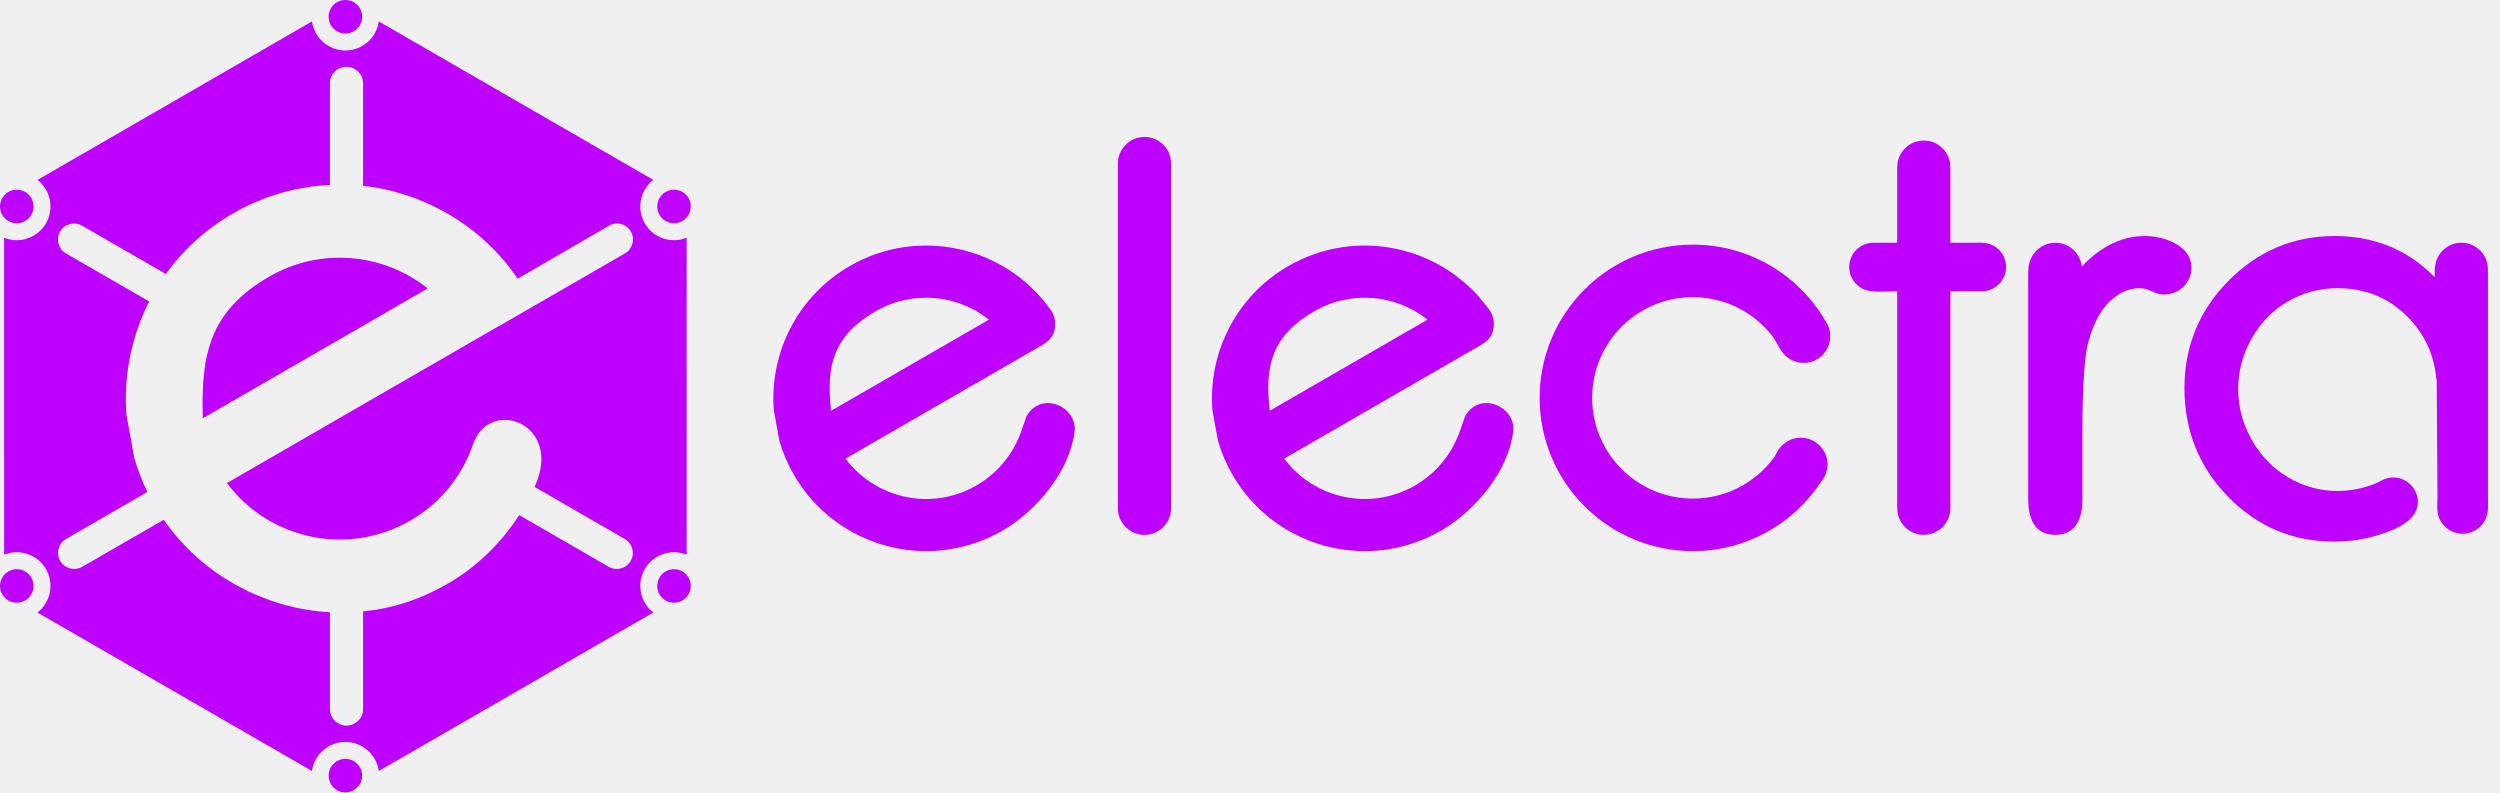
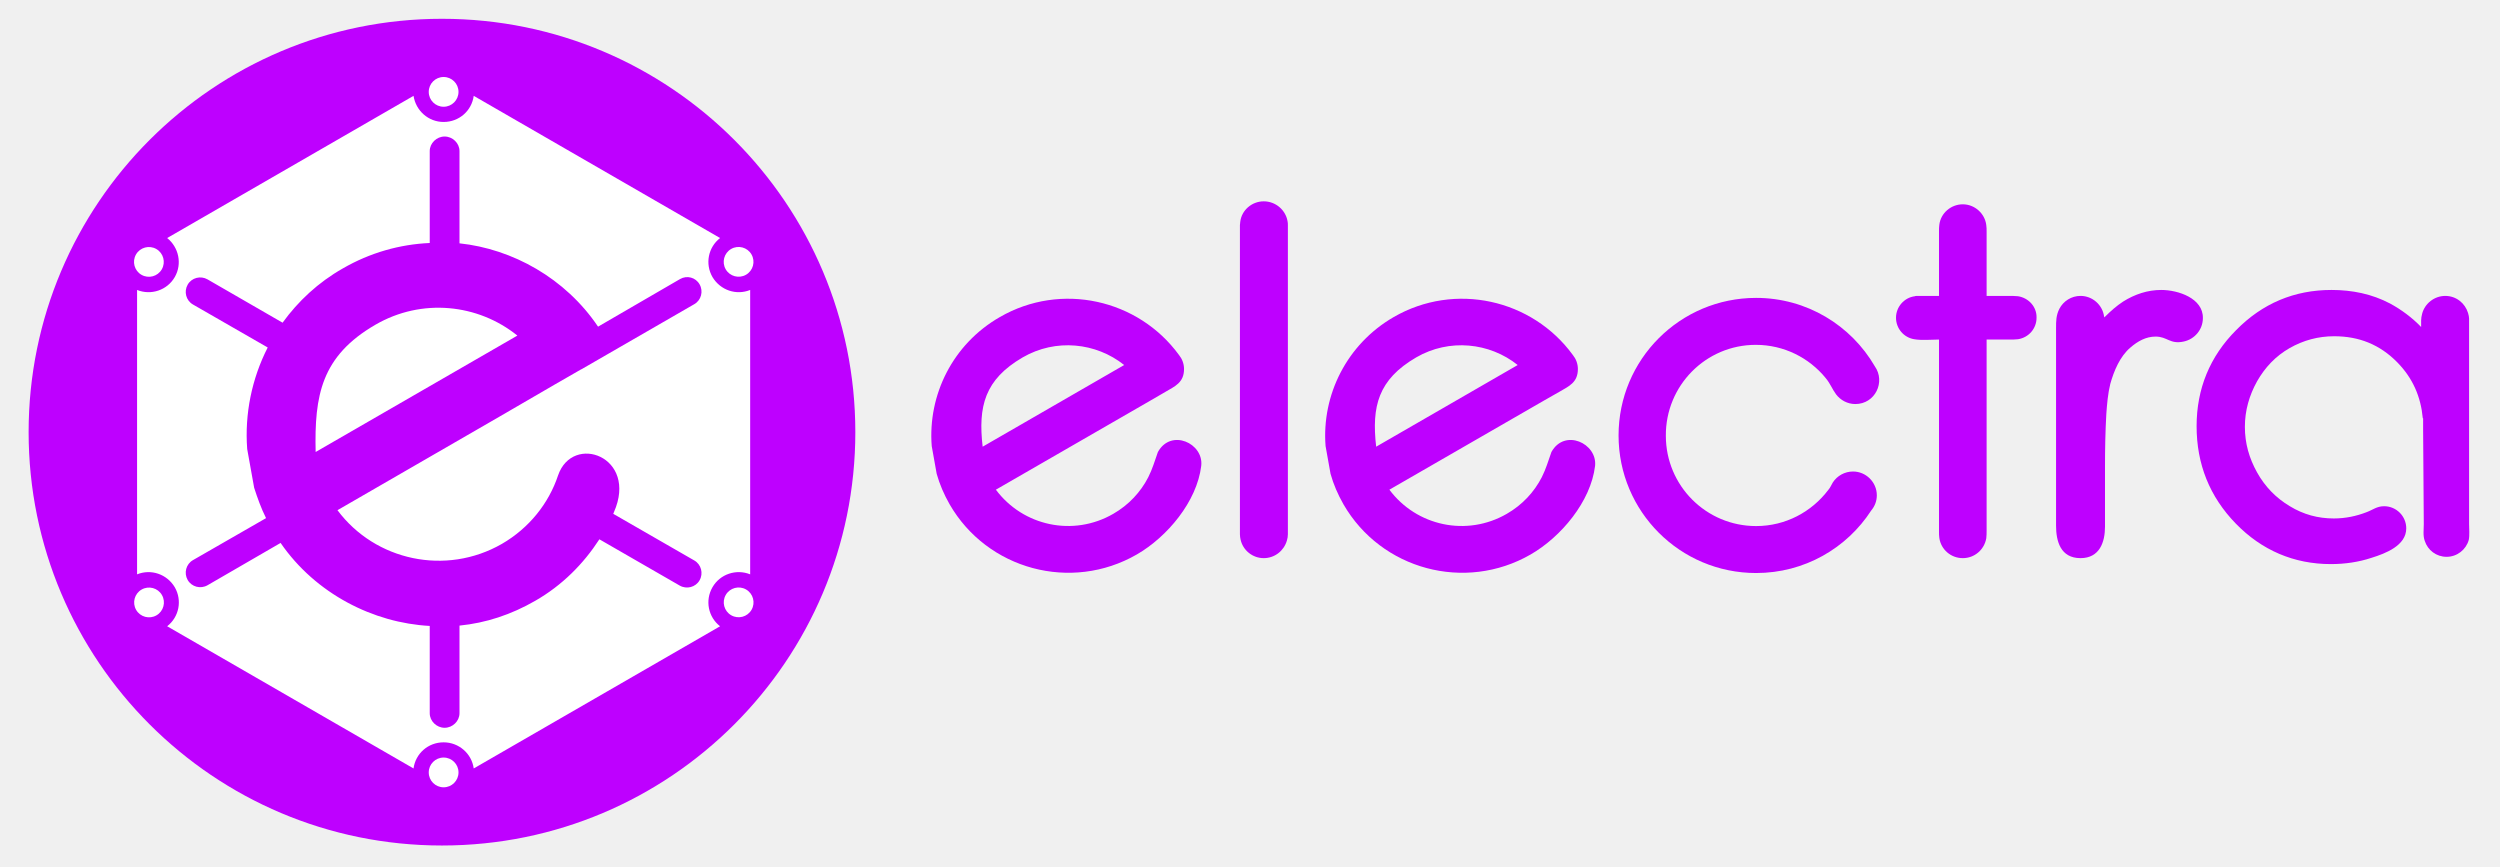
- <svg xmlns="http://www.w3.org/2000/svg" width="100%" height="100%" viewBox="0 0 2826 896" version="1.1" xml:space="preserve" style="fill-rule:evenodd;clip-rule:evenodd;stroke-linejoin:round;stroke-miterlimit:1.414;">
-   <rect id="ArtBoard1" x="0" y="0" width="2825.59" height="895.738" style="fill:none;" />
-   <clipPath id="_clip1">
-     <rect id="ArtBoard11" x="0" y="0" width="2825.59" height="895.738" />
-   </clipPath>
-   <g clip-path="url(#_clip1)">
-     <g id="Layer-1">
-       <circle cx="390.425" cy="876.784" r="18.954" style="fill:#be00ff;" />
-       <path d="M9.48,249.83c9.067,5.234 20.658,2.13 25.888,-6.933c5.233,-9.071 2.125,-20.658 -6.938,-25.892c-9.062,-5.237 -20.654,-2.129 -25.887,6.938c-5.234,9.062 -2.13,20.654 6.937,25.887" style="fill:#be00ff;fill-rule:nonzero;" />
-       <path d="M9.48,645.94c-9.067,5.234 -12.171,16.821 -6.937,25.888c5.233,9.067 16.825,12.171 25.887,6.942c9.063,-5.238 12.171,-16.83 6.938,-25.888c-5.23,-9.075 -16.821,-12.175 -25.888,-6.942" style="fill:#be00ff;fill-rule:nonzero;" />
-       <path d="M771.37,249.83c9.07,-5.233 12.175,-16.825 6.937,-25.887c-5.229,-9.067 -16.821,-12.175 -25.892,-6.938c-9.062,5.234 -12.17,16.821 -6.937,25.892c5.242,9.063 16.829,12.167 25.892,6.933" style="fill:#be00ff;fill-rule:nonzero;" />
-       <path d="M390.425,37.904c10.466,0 18.954,-8.483 18.954,-18.954c0,-10.467 -8.488,-18.95 -18.954,-18.95c-10.471,0 -18.955,8.483 -18.955,18.95c0,10.471 8.484,18.954 18.955,18.954" style="fill:#be00ff;fill-rule:nonzero;" />
-       <path d="M463.7,588.535c34.7,-20.033 59,-51.146 71.033,-86.296c18.462,-53.921 101.354,-23.825 70.383,46.263c-0.271,0.629 -0.554,1.262 -0.841,1.879l101.987,58.887c8.654,4.992 11.646,16.159 6.65,24.804c-4.996,8.646 -16.158,11.642 -24.812,6.642l-101.23,-58.437c-20.12,31.037 -46.77,57.92 -81.008,77.691c-30.567,17.646 -62.117,27.859 -95.45,31.205l0,110.887c0,9.996 -8.762,18.158 -18.75,18.158c-9.987,0 -18.75,-8.162 -18.75,-18.158l0,-109.967c-70.833,-3.646 -143.904,-40.575 -187.771,-104.533l-92.233,53.154c-8.65,4.996 -19.896,2.004 -24.883,-6.642c-4.996,-8.645 -2.046,-19.812 6.604,-24.804l91.941,-53.1c-6.104,-12.558 -11.041,-25.437 -14.816,-38.487l-8.817,-48.8c-3.342,-44.338 5.688,-88.729 25.696,-128.084l-94.046,-54.291c-8.65,-4.996 -11.637,-16.154 -6.642,-24.804c4.992,-8.655 16.155,-11.638 24.805,-6.65l94.737,54.695c19.446,-27.175 45.188,-50.733 76.008,-68.529c34.496,-19.921 71.917,-30.371 109.417,-32.15l0,-115.396c0,-9.983 8.763,-18.154 18.75,-18.154c9.988,0 18.75,8.171 18.75,18.154l0,116.396c66.667,7.113 133.467,43.879 174.738,104.95l103.408,-59.966c8.65,-4.988 19.587,-2.005 24.583,6.65c4.992,8.65 1.888,19.808 -6.762,24.804l-140.821,81.266c-0.596,0.35 -1.233,0.65 -1.854,0.921l-33.225,19.175l-69.784,40.284l-204.166,117.879c47.625,63.796 136.516,83.291 207.171,42.504m265.191,54.767c9.634,-16.688 29.971,-23.33 47.325,-16.275l-0.025,-358.275c-17.35,7.041 -37.679,0.4 -47.3,-16.275c-9.633,-16.684 -5.216,-37.625 9.571,-49.121l-310.287,-179.125c-2.571,18.554 -18.492,32.833 -37.75,32.833c-19.263,0 -35.188,-14.292 -37.75,-32.854l-310.267,179.162c14.775,11.5 19.179,32.43 9.558,49.105c-9.633,16.683 -29.979,23.325 -47.329,16.262l0.021,358.283c17.35,-7.045 37.675,-0.4 47.308,16.28c9.629,16.679 5.213,37.616 -9.579,49.116l310.288,179.117c2.558,-18.571 18.479,-32.862 37.75,-32.862c19.279,0 35.208,14.316 37.758,32.895l310.258,-179.166c-14.771,-11.505 -19.179,-32.434 -9.55,-49.1" style="fill:#be00ff;fill-rule:nonzero;" />
-       <path d="M771.37,645.94c-9.063,-5.233 -20.65,-2.133 -25.892,6.942c-5.233,9.058 -2.125,20.65 6.937,25.888c9.071,5.229 20.663,2.125 25.892,-6.942c5.238,-9.067 2.133,-20.654 -6.937,-25.888" style="fill:#be00ff;fill-rule:nonzero;" />
-       <path d="M304.414,312.648c-68.513,39.562 -77.138,89.179 -75.225,160.233l254.266,-146.804c-49.72,-39.667 -120.62,-47.154 -179.041,-13.429" style="fill:#be00ff;fill-rule:nonzero;" />
-       <path d="M1913.63,335.906c35.488,0 67.171,16.238 88.054,41.688c6.18,7.533 8.292,14.304 13.142,20.683c5.521,7.246 14.229,11.95 23.988,11.95c24.908,0 38.45,-28.117 24.545,-47.592c-30.025,-51.487 -85.829,-86.1 -149.729,-86.1c-95.671,0 -173.216,77.555 -173.216,173.221c0,95.663 77.545,173.217 173.216,173.217c60.754,0 114.2,-31.292 145.121,-78.638c4.404,-5.25 7.058,-12.004 7.058,-19.362c0,-16.608 -13.591,-30.204 -30.208,-30.204c-10.533,0 -19.846,5.462 -25.258,13.683c-2.225,3.388 -3.092,6.217 -5.704,9.696c-20.775,27.6 -53.8,45.45 -91.009,45.45c-62.875,0 -113.846,-50.971 -113.846,-113.842c0,-62.879 50.971,-113.85 113.846,-113.85" style="fill:#be00ff;fill-rule:nonzero;" />
-       <path d="M2424.41,266.794c-17.258,0 -33.271,5.346 -47.737,14.663c-8.317,5.354 -15.879,11.912 -22.725,19.162l-0.729,0.771l-0.23,-1.667c-2.283,-14.312 -14.766,-25.346 -29.695,-25.346c-11.53,0 -21.6,6.58 -26.634,16.167c-4.283,8.142 -4.021,15.388 -4.021,24.283l0,249.013c0,19.279 5.359,40.771 30.655,40.771c24.375,0 30.654,-20.479 30.654,-39.45l0,-12.783l0,-62.717c0,-22.038 0.291,-44.308 1.8,-66.3c0.821,-11.9 1.946,-26.35 5.204,-37.863c4.617,-16.308 12.217,-34.491 25.212,-45.954c8.963,-7.904 19.517,-13.775 31.73,-13.775c15.166,0 18.112,9.892 35.262,6.384c13.692,-2.805 24.071,-14.984 24.071,-29.467c0,-25.713 -31.7,-35.892 -52.817,-35.892" style="fill:#be00ff;fill-rule:nonzero;" />
-       <path d="M2812.36,561.093l0,-251.516c0,-5.325 0.312,-8.467 -1.225,-13.671c-3.663,-12.404 -15.196,-21.529 -28.75,-21.529c-13.896,0 -25.658,9.587 -29.008,22.475c-1.534,5.883 -1.155,10.233 -1.155,16.541c-11.437,-11.704 -24.437,-21.721 -39.2,-29.4c-22.954,-11.937 -47.841,-17.2 -73.654,-17.2c-46.979,0 -87.146,17.121 -120.15,50.484c-33.158,33.516 -49.921,74.2 -49.921,121.341c0,47.588 16.084,88.867 49.388,122.942c32.692,33.471 72.708,50.633 119.517,50.633c17.595,0 34.804,-2.479 51.312,-7.721c17.438,-5.529 43.621,-15.429 43.621,-36.904l0,-0.004c0,-15.312 -12.529,-27.85 -27.842,-27.85c-9.241,0 -14.046,4.496 -21.879,7.538c-13.083,5.091 -26.837,7.721 -41.225,7.721c-19.904,0 -38.333,-5.18 -55.496,-15.226c-17.658,-10.333 -31.229,-24.658 -41.271,-42.47c-10.029,-17.792 -15.404,-36.875 -15.404,-57.296c0,-20.479 5.25,-39.575 15.309,-57.388c9.945,-17.629 23.416,-31.725 40.937,-41.87c17.363,-10.059 36.167,-14.955 56.217,-14.955c31.237,0 57.691,10.588 79.612,32.913c19.571,19.937 29.688,43.516 31.963,70.333l0.4,-0.008l0.046,8.125c0.033,1.304 0.054,2.604 0.054,3.921c0,0.775 -0.009,1.55 -0.021,2.32l0.792,118.788c0.041,6.992 -1.067,14.513 1.079,21.212c3.704,11.551 14.562,19.976 27.296,19.976c13.275,0 24.512,-9.146 27.729,-21.446c1.571,-5.992 0.929,-14.513 0.929,-20.809" style="fill:#be00ff;fill-rule:nonzero;" />
-       <path d="M990.01,351.763c41.72,-24.087 92.358,-18.741 127.87,9.592l-178.375,102.983c-5.991,-50.866 2.45,-84.833 50.505,-112.575m170.191,119.092c-4.016,11.671 -6.662,20.808 -12.183,31.546c-9.65,18.758 -24.625,35.058 -44.246,46.387c-50.467,29.134 -113.95,15.213 -147.967,-30.354l195.65,-112.954l18.125,-10.467c12.255,-7.07 23.246,-11.783 23.246,-28.896c0,-6.687 -2.425,-12.837 -6.441,-17.612c-51.313,-70.504 -148.621,-92.337 -225.825,-47.762c-59.384,34.279 -90.7,98.508 -85.884,162.595l6.3,34.855c3.8,13.141 9.238,26.041 16.384,38.412c47.679,82.592 153.279,110.887 235.862,63.204c38.138,-22.016 75.738,-66.541 81.45,-111.662c3.621,-28.271 -37.683,-47.35 -54.471,-17.292" style="fill:#be00ff;fill-rule:nonzero;" />
-       <path d="M2243.97,274.631c-3.688,-0.504 -8.254,-0.254 -11.921,-0.254l-27.342,0l0,-80.929c0,-2.754 0.054,-5.508 -0.279,-8.229c-1.825,-14.792 -14.533,-26.342 -29.792,-26.342c-15.129,0 -27.737,11.346 -29.737,25.95c-0.375,2.721 -0.329,5.404 -0.329,8.142l0,81.408l-27.121,0c0,0 -2.917,0.192 -3.188,0.229c-13.454,1.734 -23.941,13.309 -23.941,27.217c0,13.579 9.987,24.933 22.987,27.075c9.242,1.529 22.171,0.371 31.263,0.371l0,241.958c0,2.658 -0.013,5.208 0.387,7.863c2.192,14.395 14.7,25.52 29.679,25.52c14.838,0 27.242,-10.904 29.609,-25.087c0.562,-3.371 0.462,-6.8 0.462,-10.204l0,-240.05l28.65,0c3.379,0 7.463,0.208 10.846,-0.284c13.246,-1.92 23.504,-13.404 23.504,-27.162c0,-13.838 -10.375,-25.371 -23.737,-27.192" style="fill:#be00ff;fill-rule:nonzero;" />
-       <path d="M1485.8,351.763c41.729,-24.087 92.358,-18.741 127.867,9.592l-178.367,102.983c-5.992,-50.866 2.446,-84.833 50.5,-112.575m170.192,119.092c-4.021,11.671 -6.667,20.808 -12.184,31.546c-9.65,18.758 -24.616,35.058 -44.241,46.387c-50.467,29.134 -113.954,15.213 -147.963,-30.354l195.638,-112.954l18.129,-10.467c12.254,-7.07 23.25,-11.783 23.25,-28.896c0,-6.687 -2.429,-12.837 -6.446,-17.612c-51.312,-70.504 -148.625,-92.337 -225.829,-47.762c-59.375,34.279 -90.696,98.508 -85.879,162.595l6.3,34.855c3.808,13.141 9.233,26.041 16.379,38.412c47.679,82.592 153.283,110.887 235.867,63.204c38.137,-22.016 75.737,-66.541 81.454,-111.662c3.616,-28.271 -37.692,-47.35 -54.475,-17.292" style="fill:#be00ff;fill-rule:nonzero;" />
-       <path d="M1293.74,154.795c-15.138,0 -27.75,11.333 -29.788,25.937c-0.208,1.517 -0.283,2.642 -0.283,4.129l0,389.675c0,2.346 0.233,4.475 0.787,6.834c3.121,13.275 15.092,23.241 29.284,23.241c13.762,0 25.441,-9.375 28.975,-22.054c0.75,-2.704 1.096,-5.287 1.096,-8.021l0,-389.675c0,-1.746 -0.121,-3.221 -0.43,-5.004c-2.395,-14.179 -14.812,-25.062 -29.641,-25.062" style="fill:#be00ff;fill-rule:nonzero;" />
+ <svg xmlns="http://www.w3.org/2000/svg" width="100%" height="100%" viewBox="0 0 756 262" version="1.1" xml:space="preserve" style="fill-rule:evenodd;clip-rule:evenodd;stroke-linejoin:round;stroke-miterlimit:1.414;">
+   <g id="ArtBoard1" transform="matrix(1,0,0,1,-87.7456,-83.3269)">
+     <rect x="87.746" y="83.327" width="755.37" height="261.365" style="fill:none;" />
+     <g id="Layer_1" transform="matrix(1,0,0,1,0.297729,0.00920126)">
+       <g>
+         <g>
+           <path d="M618.4,187.6C626.9,187.6 634.5,191.5 639.5,197.6C641,199.4 641.5,201 642.7,202.6C644,204.3 646.1,205.5 648.5,205.5C654.5,205.5 657.7,198.8 654.4,194.1C647.2,181.7 633.8,173.4 618.5,173.4C595.5,173.4 576.9,192 576.9,215C576.9,238 595.5,256.6 618.5,256.6C633.1,256.6 645.9,249.1 653.3,237.7C654.4,236.4 655,234.8 655,233.1C655,229.1 651.7,225.9 647.8,225.9C645.3,225.9 643,227.2 641.7,229.2C641.2,230 641,230.7 640.3,231.5C635.3,238.1 627.4,242.4 618.5,242.4C603.4,242.4 591.2,230.2 591.2,215.1C591.1,199.9 603.3,187.6 618.4,187.6Z" style="fill:rgb(190,0,255);fill-rule:nonzero;" />
+           <path d="M741,171C736.9,171 733,172.3 729.5,174.5C727.5,175.8 725.7,177.4 724,179.1L723.8,179.3L723.7,178.9C723.2,175.5 720.2,172.8 716.6,172.8C713.8,172.8 711.4,174.4 710.2,176.7C709.2,178.7 709.2,180.4 709.2,182.5L709.2,242.3C709.2,246.9 710.5,252.1 716.6,252.1C722.4,252.1 724,247.2 724,242.6L724,239.5L724,224.4C724,219.1 724.1,213.8 724.4,208.5C724.6,205.6 724.9,202.2 725.6,199.4C726.7,195.5 728.5,191.1 731.7,188.4C733.9,186.5 736.4,185.1 739.3,185.1C742.9,185.1 743.6,187.5 747.8,186.6C751.1,185.9 753.6,183 753.6,179.5C753.7,173.5 746.1,171 741,171Z" style="fill:rgb(190,0,255);fill-rule:nonzero;" />
+           <path d="M834.1,241.7L834.1,181.3C834.1,180 834.2,179.3 833.8,178C832.9,175 830.2,172.8 826.9,172.8C823.6,172.8 820.7,175.1 819.9,178.2C819.5,179.6 819.6,180.7 819.6,182.2C816.9,179.4 813.7,177 810.2,175.1C804.7,172.2 798.7,171 792.5,171C781.2,171 771.6,175.1 763.7,183.1C755.7,191.1 751.7,200.9 751.7,212.2C751.7,223.6 755.6,233.5 763.6,241.7C771.4,249.7 781.1,253.9 792.3,253.9C796.5,253.9 800.7,253.3 804.6,252C808.8,250.7 815.1,248.3 815.1,243.1C815.1,239.4 812.1,236.4 808.4,236.4C806.2,236.4 805,237.5 803.1,238.2C800,239.4 796.7,240.1 793.2,240.1C788.4,240.1 784,238.9 779.9,236.4C775.7,233.9 772.4,230.5 770,226.2C767.6,221.9 766.3,217.4 766.3,212.4C766.3,207.5 767.6,202.9 770,198.6C772.4,194.4 775.6,191 779.8,188.6C784,186.2 788.5,185 793.3,185C800.8,185 807.1,187.5 812.4,192.9C817.1,197.7 819.5,203.3 820.1,209.8L820.2,209.8L820.2,213.3L820.4,241.8C820.4,243.5 820.1,245.3 820.7,246.9C821.6,249.7 824.2,251.7 827.3,251.7C830.5,251.7 833.2,249.5 834,246.6C834.3,245.2 834.1,243.2 834.1,241.7Z" style="fill:rgb(190,0,255);fill-rule:nonzero;" />
+           <path d="M437.6,220C436.6,222.8 436,225 434.7,227.6C432.4,232.1 428.8,236 424.1,238.7C412,245.7 396.8,242.4 388.6,231.4L435.6,204.3L439.9,201.8C442.8,200.1 445.5,199 445.5,194.9C445.5,193.3 444.9,191.8 444,190.7C431.7,173.8 408.3,168.5 389.8,179.2C375.5,187.4 368,202.8 369.2,218.2L370.7,226.6C371.6,229.8 372.9,232.8 374.6,235.8C386,255.6 411.4,262.4 431.2,251C440.4,245.7 449.4,235 450.7,224.2C451.5,217.4 441.6,212.8 437.6,220ZM396.7,191.4C406.7,185.6 418.9,186.9 427.4,193.7L384.6,218.4C383.2,206.2 385.2,198.1 396.7,191.4Z" style="fill:rgb(190,0,255);fill-rule:nonzero;" />
+           <path d="M697.7,172.9C696.8,172.8 695.7,172.8 694.8,172.8L688.2,172.8L688.2,153.4C688.2,152.7 688.2,152.1 688.1,151.4C687.7,147.9 684.6,145.1 681,145.1C677.4,145.1 674.3,147.8 673.9,151.3C673.8,152 673.8,152.6 673.8,153.3L673.8,172.8C671.6,172.8 669.5,172.8 667.3,172.8C667.3,172.8 666.6,172.8 666.5,172.9C663.3,173.3 660.8,176.1 660.8,179.4C660.8,182.7 663.2,185.4 666.3,185.9C668.5,186.3 671.6,186 673.8,186L673.8,244.1C673.8,244.7 673.8,245.3 673.9,246C674.4,249.5 677.4,252.1 681,252.1C684.6,252.1 687.5,249.5 688.1,246.1C688.2,245.3 688.2,244.5 688.2,243.7L688.2,186L695.1,186C695.9,186 696.9,186 697.7,185.9C700.9,185.4 703.3,182.7 703.3,179.4C703.4,176.1 700.9,173.4 697.7,172.9Z" style="fill:rgb(190,0,255);fill-rule:nonzero;" />
+           <path d="M556.6,220C555.6,222.8 555,225 553.7,227.6C551.4,232.1 547.8,236 543.1,238.7C531,245.7 515.8,242.4 507.6,231.4L554.6,204.3L559,201.8C561.9,200.1 564.6,199 564.6,194.9C564.6,193.3 564,191.8 563.1,190.7C550.8,173.8 527.4,168.5 508.9,179.2C494.7,187.4 487.1,202.8 488.3,218.2L489.8,226.6C490.7,229.8 492,232.8 493.7,235.8C505.1,255.6 530.5,262.4 550.3,251C559.5,245.7 568.5,235 569.8,224.2C570.5,217.4 560.6,212.8 556.6,220ZM515.7,191.4C525.7,185.6 537.9,186.9 546.4,193.7L503.6,218.4C502.2,206.2 504.2,198.1 515.7,191.4Z" style="fill:rgb(190,0,255);fill-rule:nonzero;" />
+           <path d="M469.6,144.2C466,144.2 462.9,146.9 462.5,150.4C462.5,150.8 462.4,151 462.4,151.4L462.4,244.9C462.4,245.5 462.5,246 462.6,246.5C463.3,249.7 466.2,252.1 469.6,252.1C472.9,252.1 475.7,249.9 476.6,246.8C476.8,246.2 476.9,245.5 476.9,244.9L476.9,151.4C476.9,151 476.9,150.6 476.8,150.2C476.2,146.8 473.2,144.2 469.6,144.2Z" style="fill:rgb(190,0,255);fill-rule:nonzero;" />
+         </g>
+         <circle cx="221.1" cy="214" r="125" style="fill:rgb(190,0,255);" />
+         <g>
+           <circle cx="221.6" cy="316.9" r="4.5" style="fill:white;" />
+           <g transform="matrix(0.5,-0.866,0.866,0.5,-74.5013,196.013)">
+             <circle cx="132.5" cy="162.5" r="4.5" style="fill:white;" />
+           </g>
+           <g transform="matrix(0.8661,-0.4999,0.4999,0.8661,-114.966,101.786)">
+             <circle cx="132.5" cy="265.5" r="4.5" style="fill:white;" />
+           </g>
+           <g transform="matrix(0.866,-0.5001,0.5001,0.866,-39.6211,177.206)">
+             <circle cx="310.8" cy="162.5" r="4.5" style="fill:white;" />
+           </g>
+           <circle cx="221.6" cy="111.1" r="4.5" style="fill:white;" />
+           <path d="M302.9,260.9C305.2,256.9 310.1,255.3 314.3,257L314.3,171C310.1,172.7 305.3,171.1 302.9,167.1C300.6,163.1 301.6,158.1 305.2,155.3L230.7,112.3C230.1,116.8 226.3,120.2 221.6,120.2C217,120.2 213.2,116.8 212.5,112.3L138,155.3C141.5,158.1 142.6,163.1 140.3,167.1C138,171.1 133.1,172.7 128.9,171L128.9,257C133.1,255.3 137.9,256.9 140.3,260.9C142.6,264.9 141.6,269.9 138,272.7L212.5,315.7C213.1,311.2 216.9,307.8 221.6,307.8C226.2,307.8 230.1,311.2 230.7,315.7L305.2,272.7C301.6,269.9 300.6,264.9 302.9,260.9ZM239.2,247.8C247.5,243 253.4,235.5 256.2,227.1C260.6,214.2 280.5,221.4 273.1,238.2C273,238.4 273,238.5 272.9,238.7L297.4,252.8C299.5,254 300.2,256.7 299,258.8C297.8,260.9 295.1,261.6 293,260.4L268.7,246.4C263.9,253.8 257.5,260.3 249.3,265C242,269.2 234.4,271.7 226.4,272.5L226.4,299C226.4,301.4 224.3,303.4 221.9,303.4C219.5,303.4 217.4,301.4 217.4,299L217.4,272.6C200.4,271.7 182.9,262.9 172.3,247.5L150.2,260.3C148.1,261.5 145.4,260.8 144.2,258.7C143,256.6 143.7,253.9 145.8,252.7L167.9,240C166.4,237 165.3,233.9 164.3,230.8L162.2,219.1C161.4,208.5 163.6,197.8 168.4,188.4L145.8,175.4C143.7,174.2 143,171.5 144.2,169.4C145.4,167.3 148.1,166.6 150.2,167.8L172.9,180.9C177.6,174.4 183.7,168.7 191.1,164.5C199.4,159.7 208.4,157.2 217.4,156.8L217.4,129C217.4,126.6 219.5,124.6 221.9,124.6C224.3,124.6 226.4,126.6 226.4,129L226.4,156.9C242.4,158.6 258.4,167.4 268.3,182.1L293.1,167.7C295.2,166.5 297.8,167.2 299,169.3C300.2,171.4 299.5,174.1 297.4,175.3L263.6,194.8C263.5,194.9 263.3,195 263.2,195L255.2,199.6L238.5,209.3L189.5,237.6C200.9,252.9 222.3,257.5 239.2,247.8Z" style="fill:white;fill-rule:nonzero;" />
+           <g transform="matrix(0.5,-0.866,0.866,0.5,-74.5084,401.877)">
+             <circle cx="310.8" cy="265.5" r="4.5" style="fill:white;" />
+           </g>
+           <path d="M201,181.5C184.6,191 182.5,202.9 182.9,220L243.9,184.8C232,175.2 215,173.4 201,181.5Z" style="fill:white;fill-rule:nonzero;" />
+         </g>
+       </g>
    </g>
  </g>
</svg>
